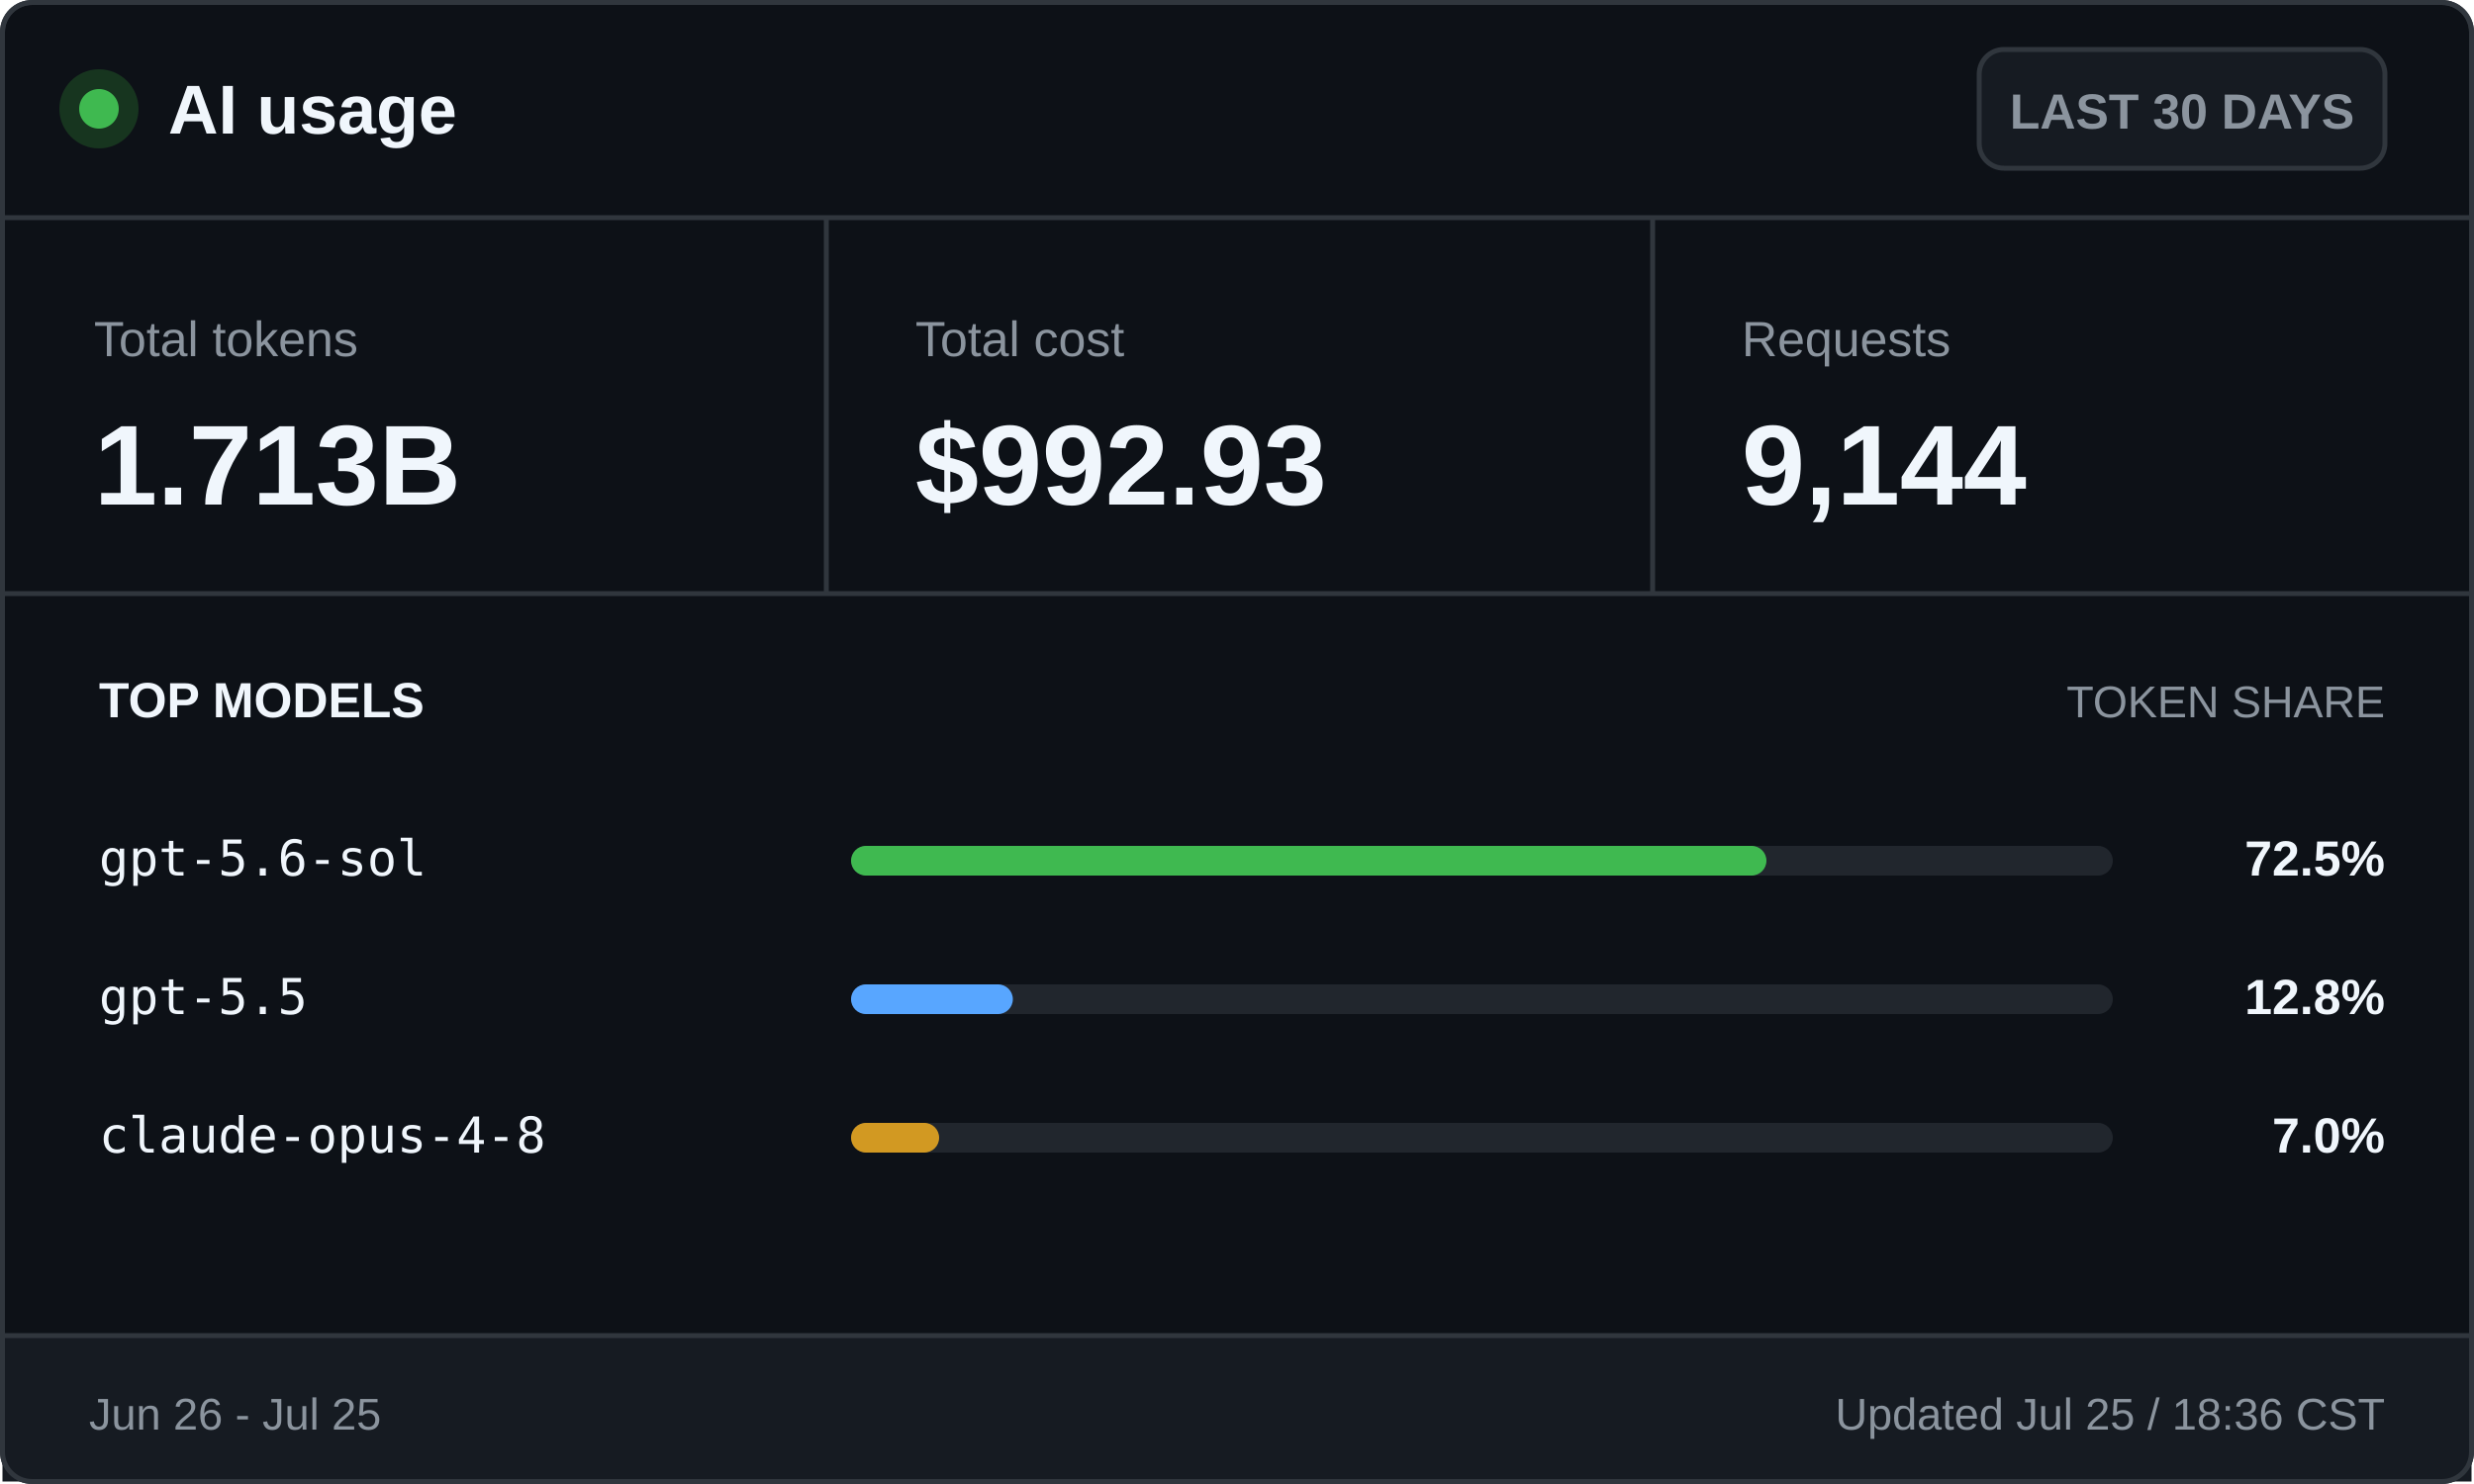
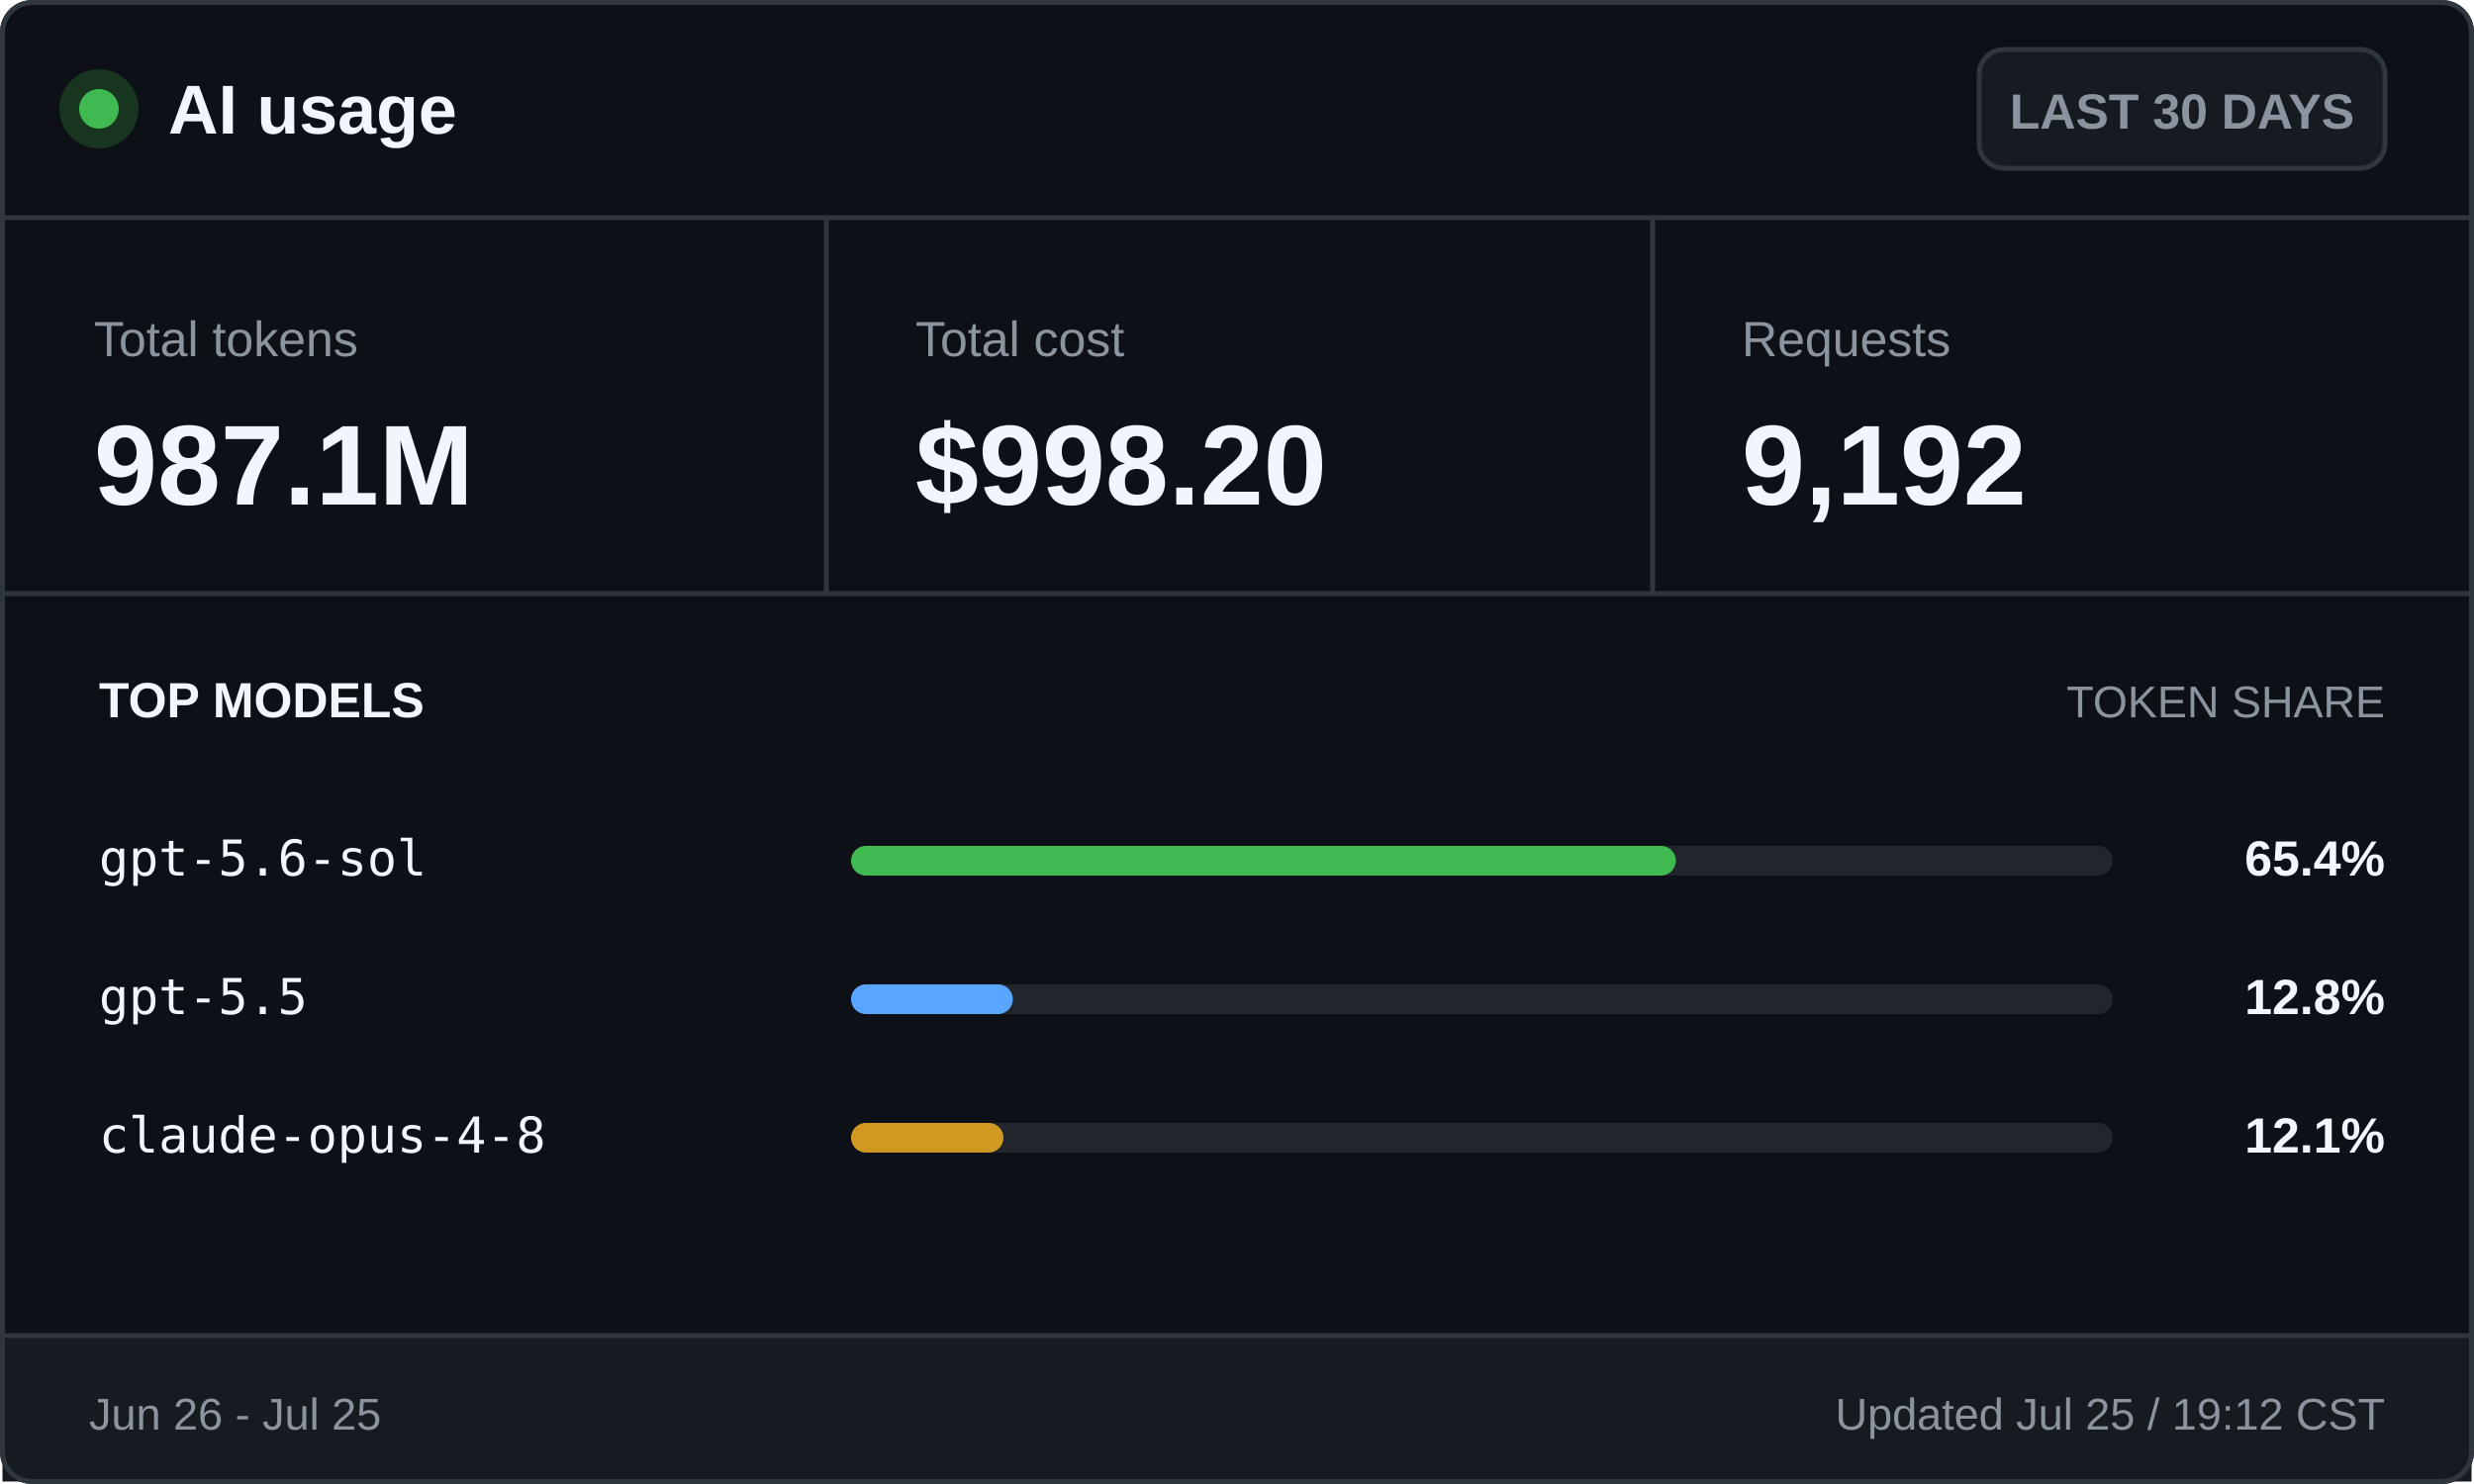
<svg xmlns="http://www.w3.org/2000/svg" width="500" height="300" viewBox="0 0 500 300" role="img" aria-labelledby="title desc">
  <style>
    .ui { font-family: -apple-system, BlinkMacSystemFont, "Segoe UI", Arial, sans-serif; }
    .mono { font-family: "Cascadia Mono", Consolas, monospace; }
    .brand { font-size: 14px; font-weight: 700; }
    .badge { font-size: 10px; font-weight: 600; }
    .label { font-size: 10px; }
    .value { font-size: 23px; font-weight: 700; }
    .section { font-size: 10px; font-weight: 700; text-transform: uppercase; }
    .section-muted { font-size: 9px; text-transform: uppercase; }
    .model { font-size: 10px; }
    .percentage { font-size: 10px; font-weight: 700; }
    .footer { font-size: 9px; }
  </style>
  <rect x="0.5" y="0.5" width="499" height="299" rx="6" fill="#0d1117" stroke="#30363d" />
  <circle cx="20" cy="22" r="8" fill="#17351f" />
  <circle cx="20" cy="22" r="4" fill="#3fb950" />
  <text class="ui brand" x="34" y="27" fill="#f0f6fc">AI usage</text>
  <rect x="400" y="10" width="82" height="24" rx="5" fill="#161b22" stroke="#30363d" />
  <text class="ui badge" x="441" y="26" fill="#8b949e" text-anchor="middle">LAST 30 DAYS</text>
  <line x1="0" y1="44" x2="500" y2="44" stroke="#30363d" />
  <text class="ui label" x="19" y="72" fill="#8b949e">Total tokens</text>
-   <text class="ui value" x="19" y="102" fill="#f0f6fc">1.713B</text>
+   <text class="ui value" x="19" y="102" fill="#f0f6fc">987.1M</text>
  <line x1="167" y1="44" x2="167" y2="120" stroke="#30363d" />
  <text class="ui label" x="185" y="72" fill="#8b949e">Total cost</text>
-   <text class="ui value" x="185" y="102" fill="#f0f6fc">$992.93</text>
+   <text class="ui value" x="185" y="102" fill="#f0f6fc">$998.20</text>
  <line x1="334" y1="44" x2="334" y2="120" stroke="#30363d" />
  <text class="ui label" x="352" y="72" fill="#8b949e">Requests</text>
-   <text class="ui value" x="352" y="102" fill="#f0f6fc">9,144</text>
+   <text class="ui value" x="352" y="102" fill="#f0f6fc">9,192</text>
  <line x1="0" y1="120" x2="500" y2="120" stroke="#30363d" />
  <text class="ui section" x="20" y="145" fill="#f0f6fc">TOP MODELS</text>
  <text class="ui section-muted" x="482" y="145" fill="#8b949e" text-anchor="end">TOKEN SHARE</text>
  <text class="mono model" x="20" y="177" fill="#f0f6fc">gpt-5.6-sol</text>
  <rect x="172" y="171" width="255" height="6" rx="3" fill="#21262d" />
-   <rect x="172" y="171" width="185.0" height="6" rx="3" fill="#3fb950" />
-   <text class="ui percentage" x="482" y="177" fill="#f0f6fc" text-anchor="end">72.5%</text>
+   <rect x="172" y="171" width="166.7" height="6" rx="3" fill="#3fb950" />
+   <text class="ui percentage" x="482" y="177" fill="#f0f6fc" text-anchor="end">65.4%</text>
  <text class="mono model" x="20" y="205" fill="#f0f6fc">gpt-5.5</text>
  <rect x="172" y="199" width="255" height="6" rx="3" fill="#21262d" />
  <rect x="172" y="199" width="32.7" height="6" rx="3" fill="#58a6ff" />
  <text class="ui percentage" x="482" y="205" fill="#f0f6fc" text-anchor="end">12.8%</text>
  <text class="mono model" x="20" y="233" fill="#f0f6fc">claude-opus-4-8</text>
  <rect x="172" y="227" width="255" height="6" rx="3" fill="#21262d" />
-   <rect x="172" y="227" width="17.8" height="6" rx="3" fill="#d29922" />
-   <text class="ui percentage" x="482" y="233" fill="#f0f6fc" text-anchor="end">7.0%</text>
+   <rect x="172" y="227" width="30.8" height="6" rx="3" fill="#d29922" />
+   <text class="ui percentage" x="482" y="233" fill="#f0f6fc" text-anchor="end">12.1%</text>
  <rect x="0.5" y="270" width="499" height="29.5" fill="#161b22" />
  <line x1="0" y1="270" x2="500" y2="270" stroke="#30363d" />
  <text class="ui footer" x="18" y="289" fill="#8b949e">Jun 26 - Jul 25</text>
-   <text class="ui footer" x="482" y="289" fill="#8b949e" text-anchor="end">Updated Jul 25 / 18:36 CST</text>
+   <text class="ui footer" x="482" y="289" fill="#8b949e" text-anchor="end">Updated Jul 25 / 19:12 CST</text>
  <rect x="0.5" y="0.5" width="499" height="299" rx="6" fill="none" stroke="#30363d" />
</svg>
